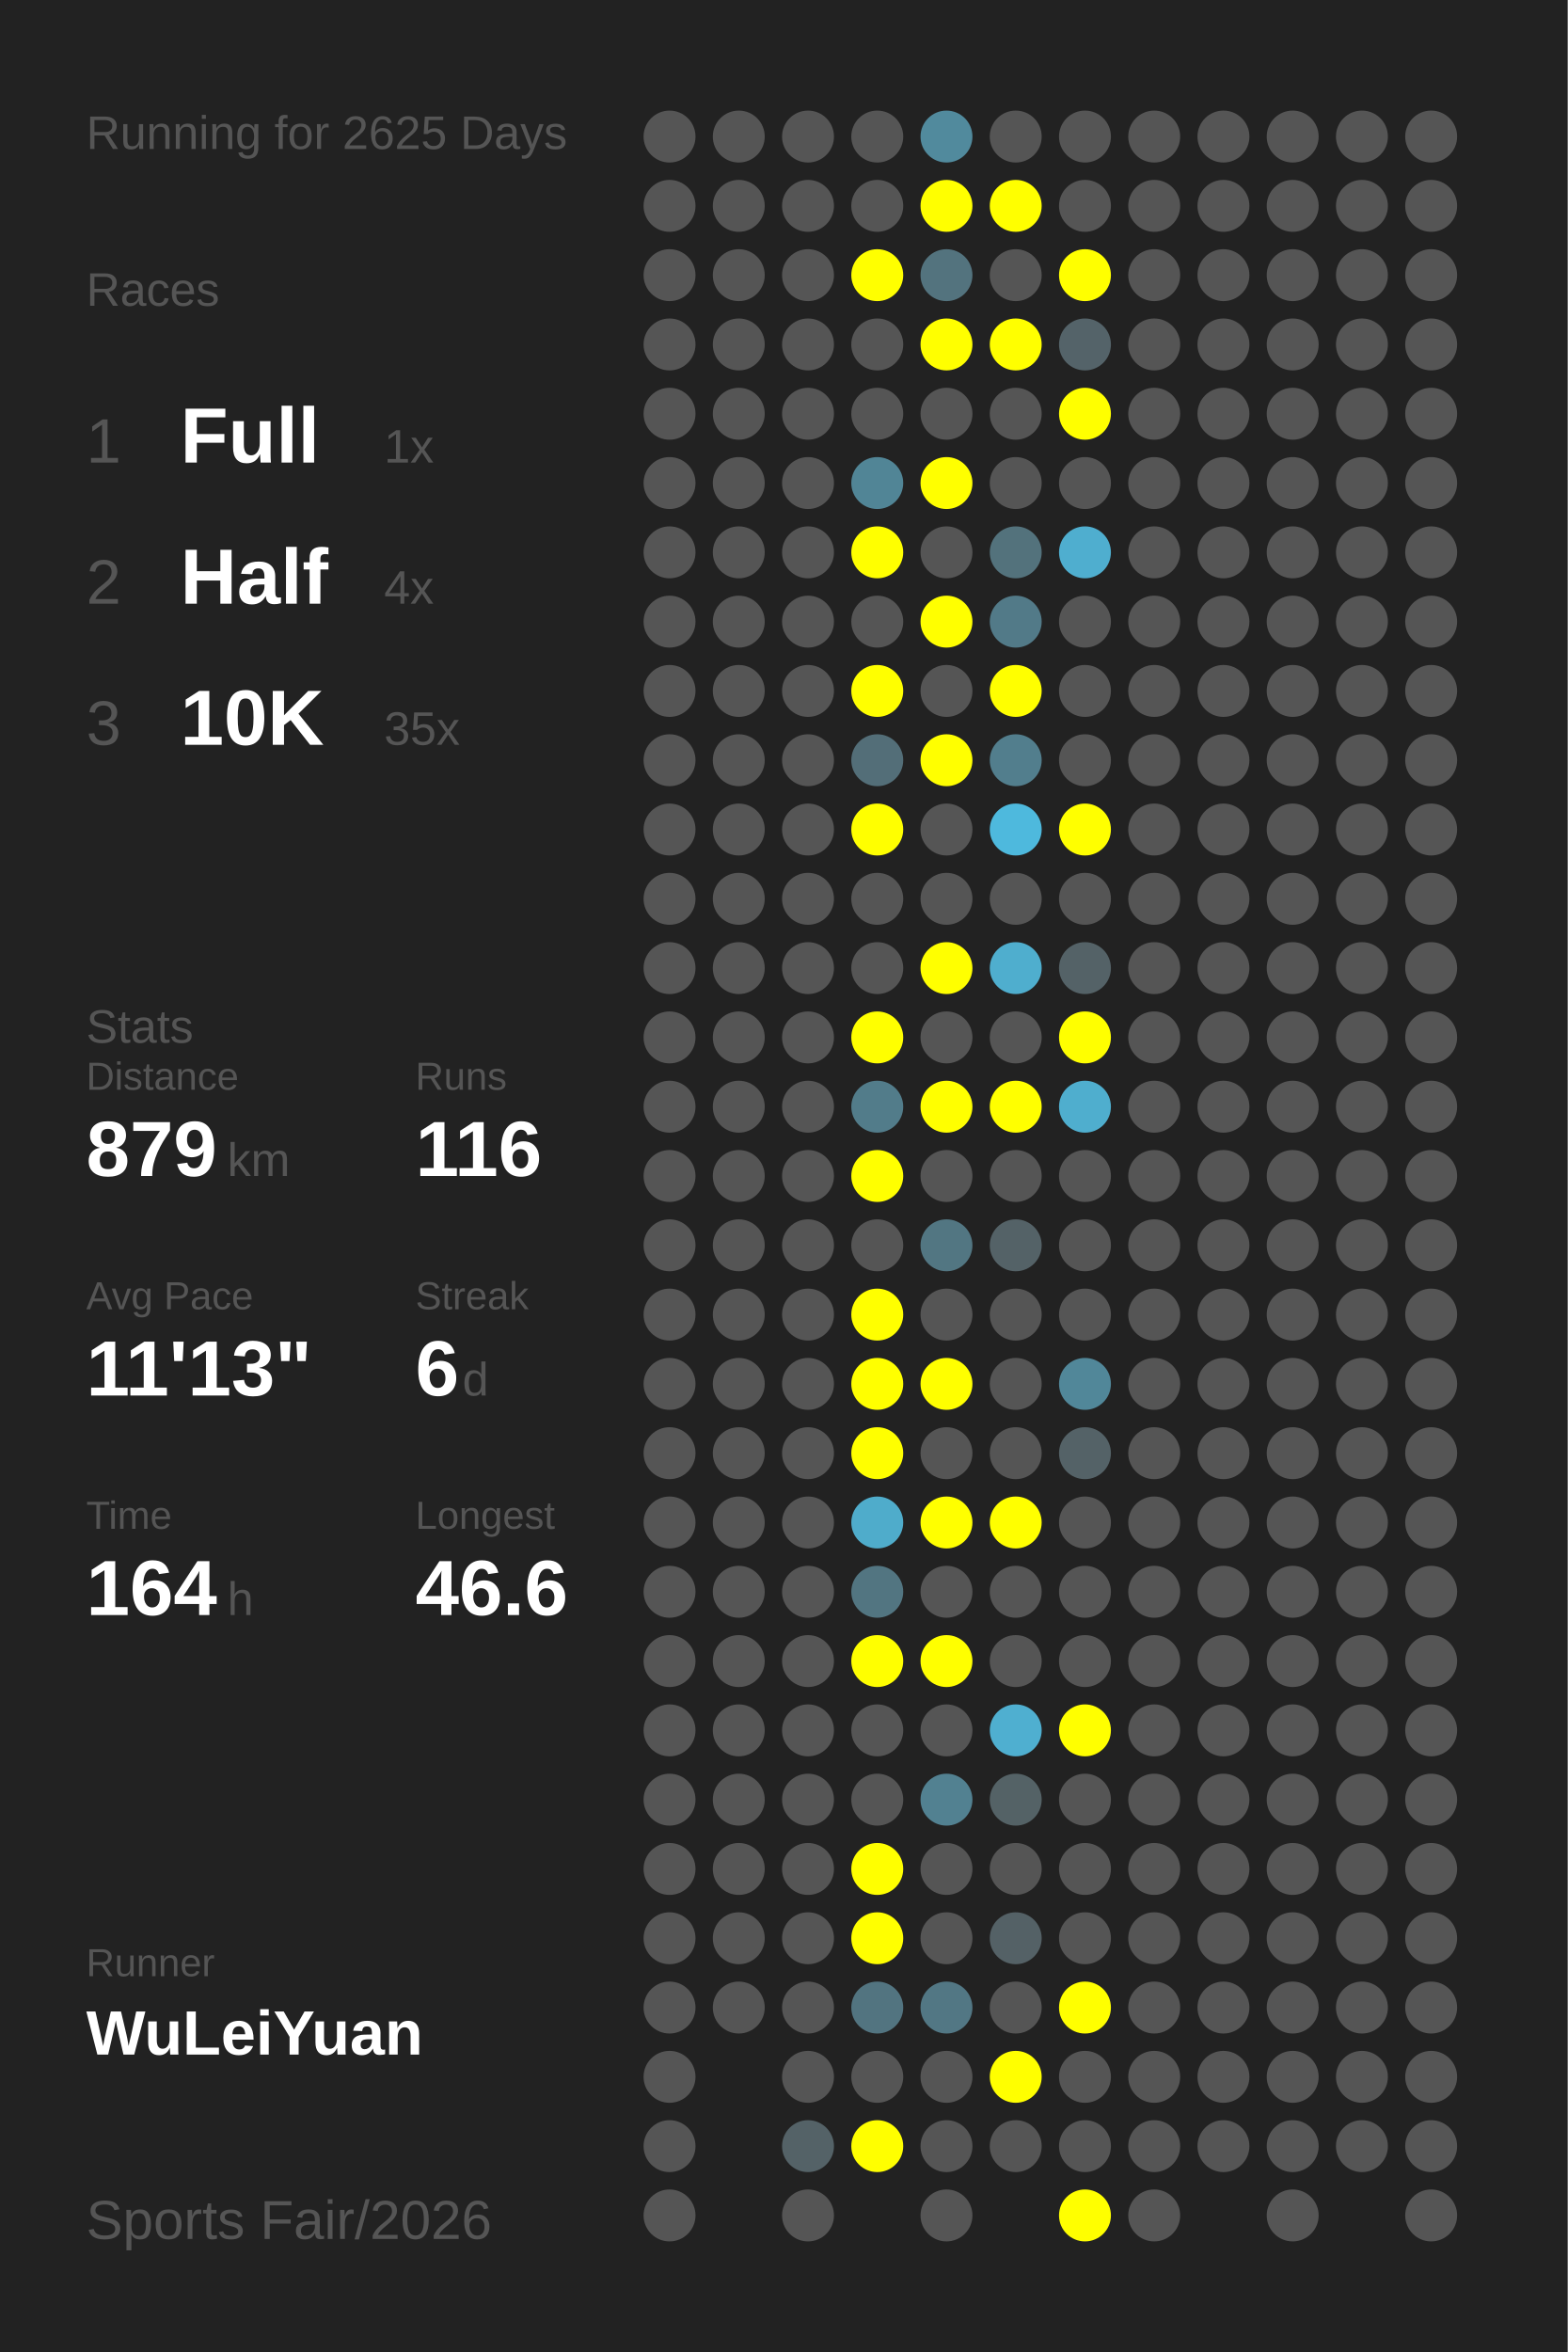
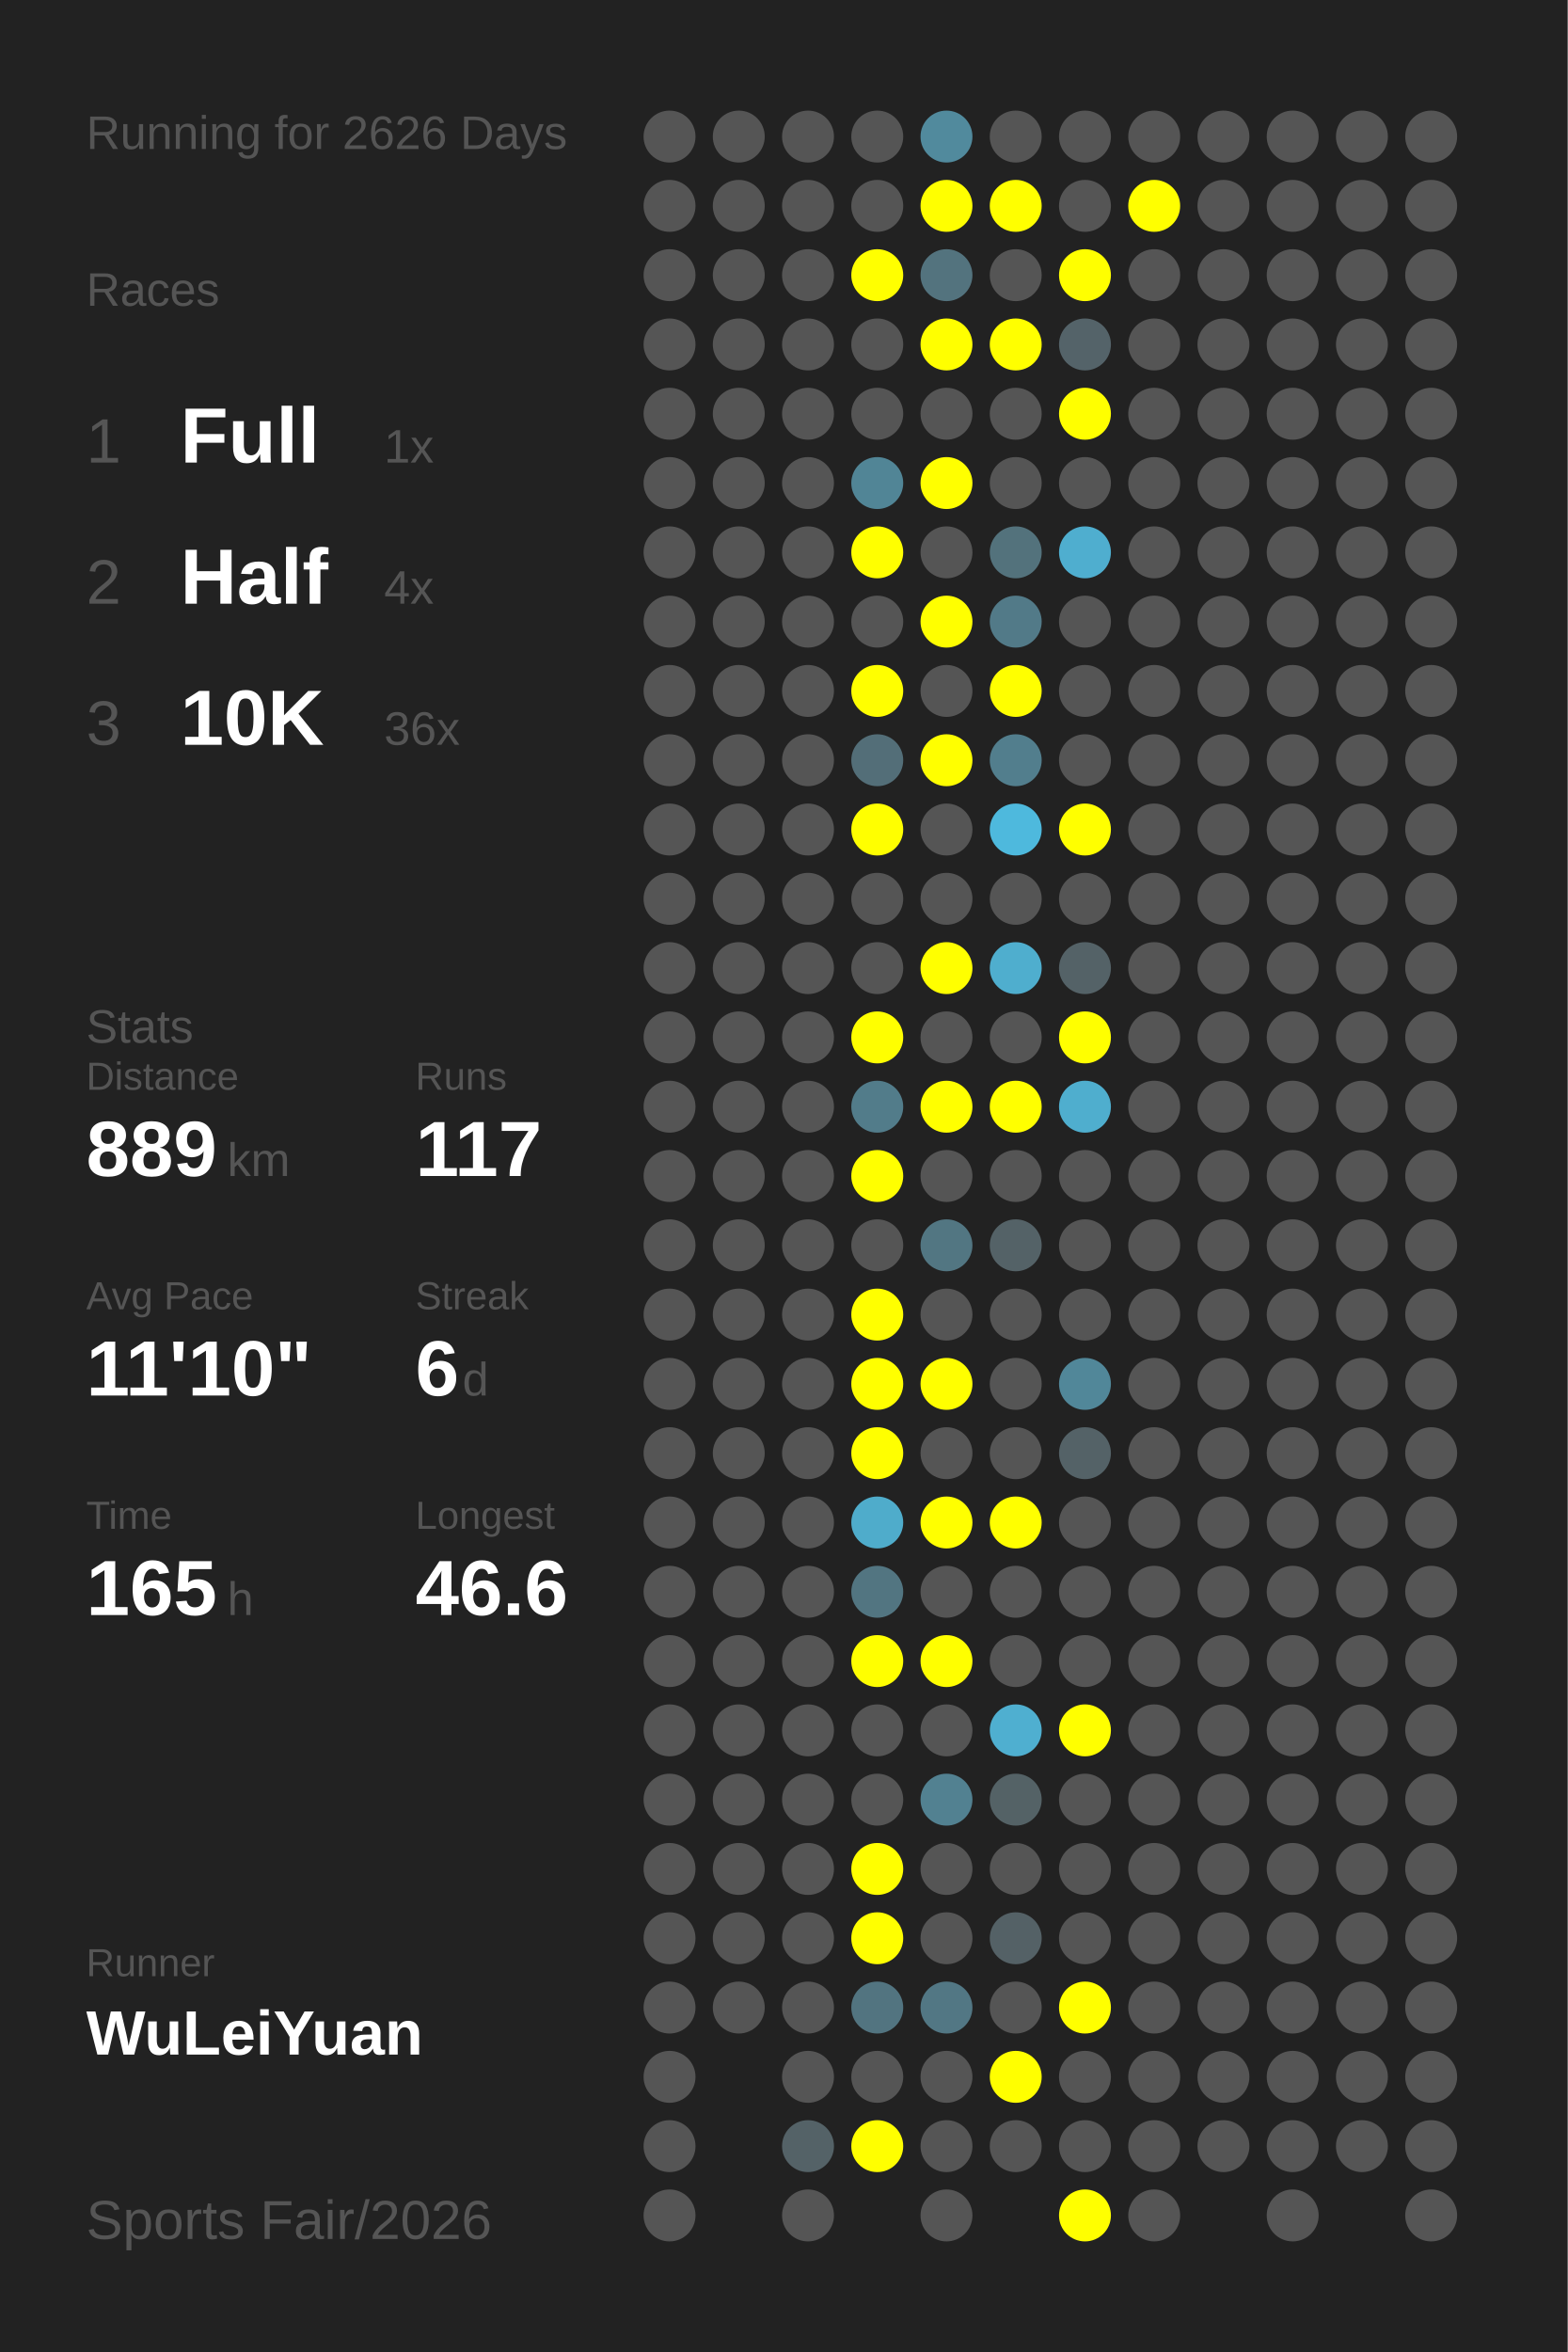
<svg xmlns="http://www.w3.org/2000/svg" baseProfile="full" height="300mm" version="1.1" viewBox="0,0,200,300" width="200mm">
  <defs />
  <rect fill="#222222" height="300" width="200" x="0" y="0" />
-   <text fill="#555555" style="font-size:6px; font-family:Arial;" x="11" y="19">Running for 2625 Days</text>
+   <text fill="#555555" style="font-size:6px; font-family:Arial;" x="11" y="19">Running for 2626 Days</text>
  <text fill="#555555" style="font-size:6px; font-family:Arial;" x="11" y="39">Races</text>
  <text fill="#555555" style="font-size:8px; font-family:Arial;" x="11" y="59">1</text>
  <text fill="#FFFFFF" style="font-size:10px; font-family:Arial; font-weight:bold;" x="23" y="59">Full</text>
  <text fill="#555555" style="font-size:6px; font-family:Arial;" x="49" y="59">1x</text>
  <text fill="#555555" style="font-size:8px; font-family:Arial;" x="11" y="77">2</text>
  <text fill="#FFFFFF" style="font-size:10px; font-family:Arial; font-weight:bold;" x="23" y="77">Half</text>
  <text fill="#555555" style="font-size:6px; font-family:Arial;" x="49" y="77">4x</text>
  <text fill="#555555" style="font-size:8px; font-family:Arial;" x="11" y="95">3</text>
  <text fill="#FFFFFF" style="font-size:10px; font-family:Arial; font-weight:bold;" x="23" y="95">10K</text>
-   <text fill="#555555" style="font-size:6px; font-family:Arial;" x="49" y="95">35x</text>
+   <text fill="#555555" style="font-size:6px; font-family:Arial;" x="49" y="95">36x</text>
  <text fill="#555555" style="font-size:6px; font-family:Arial;" x="11" y="133">Stats</text>
  <text fill="#555555" style="font-size:5px; font-family:Arial;" x="11" y="139">Distance</text>
-   <text fill="#FFFFFF" style="font-size:10px; font-family:Arial; font-weight:bold;" x="11" y="150">879</text>
+   <text fill="#FFFFFF" style="font-size:10px; font-family:Arial; font-weight:bold;" x="11" y="150">889</text>
  <text fill="#555555" style="font-size:6px; font-family:Arial;" x="29" y="150">km</text>
  <text fill="#555555" style="font-size:5px; font-family:Arial;" x="53" y="139">Runs</text>
-   <text fill="#FFFFFF" style="font-size:10px; font-family:Arial; font-weight:bold;" x="53" y="150">116</text>
+   <text fill="#FFFFFF" style="font-size:10px; font-family:Arial; font-weight:bold;" x="53" y="150">117</text>
  <text fill="#555555" style="font-size:5px; font-family:Arial;" x="11" y="167">Avg Pace</text>
-   <text fill="#FFFFFF" style="font-size:10px; font-family:Arial; font-weight:bold;" x="11" y="178">11'13"</text>
+   <text fill="#FFFFFF" style="font-size:10px; font-family:Arial; font-weight:bold;" x="11" y="178">11'10"</text>
  <text fill="#555555" style="font-size:5px; font-family:Arial;" x="53" y="167">Streak</text>
  <text fill="#FFFFFF" style="font-size:10px; font-family:Arial; font-weight:bold;" x="53" y="178">6</text>
  <text fill="#555555" style="font-size:6px; font-family:Arial;" x="59" y="178">d</text>
  <text fill="#555555" style="font-size:5px; font-family:Arial;" x="11" y="195">Time</text>
-   <text fill="#FFFFFF" style="font-size:10px; font-family:Arial; font-weight:bold;" x="11" y="206">164</text>
+   <text fill="#FFFFFF" style="font-size:10px; font-family:Arial; font-weight:bold;" x="11" y="206">165</text>
  <text fill="#555555" style="font-size:6px; font-family:Arial;" x="29" y="206">h</text>
  <text fill="#555555" style="font-size:5px; font-family:Arial;" x="53" y="195">Longest</text>
  <text fill="#FFFFFF" style="font-size:10px; font-family:Arial; font-weight:bold;" x="53" y="206">46.6</text>
  <text fill="#555555" style="font-size:5px; font-family:Arial;" x="11" y="252.065">Runner</text>
  <text fill="#FFFFFF" style="font-size:8px; font-family:Arial; font-weight:bold;" x="11" y="262.065">WuLeiYuan</text>
  <text fill="#555555" style="font-size:7px; font-family:Arial;" x="11" y="285.581">Sports Fair/2026</text>
  <circle cx="85.417" cy="17.419" fill="#555555" r="3.312" />
  <circle cx="85.417" cy="26.258" fill="#555555" r="3.312" />
  <circle cx="85.417" cy="35.097" fill="#555555" r="3.312" />
  <circle cx="85.417" cy="43.935" fill="#555555" r="3.312" />
  <circle cx="85.417" cy="52.774" fill="#555555" r="3.312" />
  <circle cx="85.417" cy="61.613" fill="#555555" r="3.312" />
  <circle cx="85.417" cy="70.452" fill="#555555" r="3.312" />
  <circle cx="85.417" cy="79.29" fill="#555555" r="3.312" />
  <circle cx="85.417" cy="88.129" fill="#555555" r="3.312" />
  <circle cx="85.417" cy="96.968" fill="#555555" r="3.312" />
  <circle cx="85.417" cy="105.806" fill="#555555" r="3.312" />
  <circle cx="85.417" cy="114.645" fill="#555555" r="3.312" />
  <circle cx="85.417" cy="123.484" fill="#555555" r="3.312" />
  <circle cx="85.417" cy="132.323" fill="#555555" r="3.312" />
  <circle cx="85.417" cy="141.161" fill="#555555" r="3.312" />
  <circle cx="85.417" cy="150" fill="#555555" r="3.312" />
  <circle cx="85.417" cy="158.839" fill="#555555" r="3.312" />
  <circle cx="85.417" cy="167.677" fill="#555555" r="3.312" />
  <circle cx="85.417" cy="176.516" fill="#555555" r="3.312" />
  <circle cx="85.417" cy="185.355" fill="#555555" r="3.312" />
  <circle cx="85.417" cy="194.194" fill="#555555" r="3.312" />
  <circle cx="85.417" cy="203.032" fill="#555555" r="3.312" />
  <circle cx="85.417" cy="211.871" fill="#555555" r="3.312" />
  <circle cx="85.417" cy="220.71" fill="#555555" r="3.312" />
  <circle cx="85.417" cy="229.548" fill="#555555" r="3.312" />
  <circle cx="85.417" cy="238.387" fill="#555555" r="3.312" />
  <circle cx="85.417" cy="247.226" fill="#555555" r="3.312" />
  <circle cx="85.417" cy="256.065" fill="#555555" r="3.312" />
  <circle cx="85.417" cy="264.903" fill="#555555" r="3.312" />
  <circle cx="85.417" cy="273.742" fill="#555555" r="3.312" />
  <circle cx="85.417" cy="282.581" fill="#555555" r="3.312" />
  <circle cx="94.25" cy="17.419" fill="#555555" r="3.312" />
  <circle cx="94.25" cy="26.258" fill="#555555" r="3.312" />
  <circle cx="94.25" cy="35.097" fill="#555555" r="3.312" />
  <circle cx="94.25" cy="43.935" fill="#555555" r="3.312" />
  <circle cx="94.25" cy="52.774" fill="#555555" r="3.312" />
  <circle cx="94.25" cy="61.613" fill="#555555" r="3.312" />
  <circle cx="94.25" cy="70.452" fill="#555555" r="3.312" />
  <circle cx="94.25" cy="79.29" fill="#555555" r="3.312" />
  <circle cx="94.25" cy="88.129" fill="#555555" r="3.312" />
  <circle cx="94.25" cy="96.968" fill="#555555" r="3.312" />
  <circle cx="94.25" cy="105.806" fill="#555555" r="3.312" />
  <circle cx="94.25" cy="114.645" fill="#555555" r="3.312" />
  <circle cx="94.25" cy="123.484" fill="#555555" r="3.312" />
  <circle cx="94.25" cy="132.323" fill="#555555" r="3.312" />
  <circle cx="94.25" cy="141.161" fill="#555555" r="3.312" />
  <circle cx="94.25" cy="150" fill="#555555" r="3.312" />
  <circle cx="94.25" cy="158.839" fill="#555555" r="3.312" />
  <circle cx="94.25" cy="167.677" fill="#555555" r="3.312" />
  <circle cx="94.25" cy="176.516" fill="#555555" r="3.312" />
  <circle cx="94.25" cy="185.355" fill="#555555" r="3.312" />
  <circle cx="94.25" cy="194.194" fill="#555555" r="3.312" />
  <circle cx="94.25" cy="203.032" fill="#555555" r="3.312" />
  <circle cx="94.25" cy="211.871" fill="#555555" r="3.312" />
  <circle cx="94.25" cy="220.71" fill="#555555" r="3.312" />
  <circle cx="94.25" cy="229.548" fill="#555555" r="3.312" />
  <circle cx="94.25" cy="238.387" fill="#555555" r="3.312" />
  <circle cx="94.25" cy="247.226" fill="#555555" r="3.312" />
  <circle cx="94.25" cy="256.065" fill="#555555" r="3.312" />
  <circle cx="103.083" cy="17.419" fill="#555555" r="3.312" />
  <circle cx="103.083" cy="26.258" fill="#555555" r="3.312" />
  <circle cx="103.083" cy="35.097" fill="#555555" r="3.312" />
  <circle cx="103.083" cy="43.935" fill="#555555" r="3.312" />
  <circle cx="103.083" cy="52.774" fill="#555555" r="3.312" />
  <circle cx="103.083" cy="61.613" fill="#555555" r="3.312" />
  <circle cx="103.083" cy="70.452" fill="#555555" r="3.312" />
  <circle cx="103.083" cy="79.29" fill="#555555" r="3.312" />
  <circle cx="103.083" cy="88.129" fill="#555555" r="3.312" />
  <circle cx="103.083" cy="96.968" fill="#555555" r="3.312" />
  <circle cx="103.083" cy="105.806" fill="#555555" r="3.312" />
  <circle cx="103.083" cy="114.645" fill="#555555" r="3.312" />
  <circle cx="103.083" cy="123.484" fill="#555555" r="3.312" />
  <circle cx="103.083" cy="132.323" fill="#555555" r="3.312" />
  <circle cx="103.083" cy="141.161" fill="#555555" r="3.312" />
  <circle cx="103.083" cy="150" fill="#555555" r="3.312" />
  <circle cx="103.083" cy="158.839" fill="#555555" r="3.312" />
  <circle cx="103.083" cy="167.677" fill="#555555" r="3.312" />
  <circle cx="103.083" cy="176.516" fill="#555555" r="3.312" />
  <circle cx="103.083" cy="185.355" fill="#555555" r="3.312" />
  <circle cx="103.083" cy="194.194" fill="#555555" r="3.312" />
  <circle cx="103.083" cy="203.032" fill="#555555" r="3.312" />
  <circle cx="103.083" cy="211.871" fill="#555555" r="3.312" />
  <circle cx="103.083" cy="220.71" fill="#555555" r="3.312" />
  <circle cx="103.083" cy="229.548" fill="#555555" r="3.312" />
  <circle cx="103.083" cy="238.387" fill="#555555" r="3.312" />
  <circle cx="103.083" cy="247.226" fill="#555555" r="3.312" />
  <circle cx="103.083" cy="256.065" fill="#555555" r="3.312" />
  <circle cx="103.083" cy="264.903" fill="#555555" r="3.312" />
  <circle cx="103.083" cy="273.742" fill="#546267" r="3.312" />
  <circle cx="103.083" cy="282.581" fill="#555555" r="3.312" />
  <circle cx="111.917" cy="17.419" fill="#555555" r="3.312" />
  <circle cx="111.917" cy="26.258" fill="#555555" r="3.312" />
  <circle cx="111.917" cy="35.097" fill="#FFFF00" r="3.312" />
  <circle cx="111.917" cy="43.935" fill="#555555" r="3.312" />
  <circle cx="111.917" cy="52.774" fill="#555555" r="3.312" />
  <circle cx="111.917" cy="61.613" fill="#518596" r="3.312" />
  <circle cx="111.917" cy="70.452" fill="#FFFF00" r="3.312" />
  <circle cx="111.917" cy="79.29" fill="#555555" r="3.312" />
  <circle cx="111.917" cy="88.129" fill="#FFFF00" r="3.312" />
  <circle cx="111.917" cy="96.968" fill="#536e78" r="3.312" />
  <circle cx="111.917" cy="105.806" fill="#FFFF00" r="3.312" />
  <circle cx="111.917" cy="114.645" fill="#555555" r="3.312" />
  <circle cx="111.917" cy="123.484" fill="#555555" r="3.312" />
  <circle cx="111.917" cy="132.323" fill="#FFFF00" r="3.312" />
  <circle cx="111.917" cy="141.161" fill="#527c8a" r="3.312" />
  <circle cx="111.917" cy="150" fill="#FFFF00" r="3.312" />
  <circle cx="111.917" cy="158.839" fill="#555555" r="3.312" />
  <circle cx="111.917" cy="167.677" fill="#FFFF00" r="3.312" />
  <circle cx="111.917" cy="176.516" fill="#FFFF00" r="3.312" />
  <circle cx="111.917" cy="185.355" fill="#FFFF00" r="3.312" />
  <circle cx="111.917" cy="194.194" fill="#4faccb" r="3.312" />
  <circle cx="111.917" cy="203.032" fill="#527581" r="3.312" />
  <circle cx="111.917" cy="211.871" fill="#FFFF00" r="3.312" />
  <circle cx="111.917" cy="220.71" fill="#555555" r="3.312" />
  <circle cx="111.917" cy="229.548" fill="#555555" r="3.312" />
  <circle cx="111.917" cy="238.387" fill="#FFFF00" r="3.312" />
  <circle cx="111.917" cy="247.226" fill="#FFFF00" r="3.312" />
  <circle cx="111.917" cy="256.065" fill="#527480" r="3.312" />
  <circle cx="111.917" cy="264.903" fill="#555555" r="3.312" />
  <circle cx="111.917" cy="273.742" fill="#FFFF00" r="3.312" />
  <circle cx="120.75" cy="17.419" fill="#518a9d" r="3.312" />
  <circle cx="120.75" cy="26.258" fill="#FFFF00" r="3.312" />
  <circle cx="120.75" cy="35.097" fill="#53737e" r="3.312" />
  <circle cx="120.75" cy="43.935" fill="#FFFF00" r="3.312" />
  <circle cx="120.75" cy="52.774" fill="#555555" r="3.312" />
  <circle cx="120.75" cy="61.613" fill="#FFFF00" r="3.312" />
  <circle cx="120.75" cy="70.452" fill="#555555" r="3.312" />
  <circle cx="120.75" cy="79.29" fill="#FFFF00" r="3.312" />
  <circle cx="120.75" cy="88.129" fill="#555555" r="3.312" />
  <circle cx="120.75" cy="96.968" fill="#FFFF00" r="3.312" />
  <circle cx="120.75" cy="105.806" fill="#555555" r="3.312" />
  <circle cx="120.75" cy="114.645" fill="#555555" r="3.312" />
  <circle cx="120.75" cy="123.484" fill="#FFFF00" r="3.312" />
  <circle cx="120.75" cy="132.323" fill="#555555" r="3.312" />
  <circle cx="120.75" cy="141.161" fill="#FFFF00" r="3.312" />
  <circle cx="120.75" cy="150" fill="#555555" r="3.312" />
  <circle cx="120.75" cy="158.839" fill="#527682" r="3.312" />
  <circle cx="120.75" cy="167.677" fill="#555555" r="3.312" />
  <circle cx="120.75" cy="176.516" fill="#FFFF00" r="3.312" />
  <circle cx="120.75" cy="185.355" fill="#555555" r="3.312" />
  <circle cx="120.75" cy="194.194" fill="#FFFF00" r="3.312" />
  <circle cx="120.75" cy="203.032" fill="#555555" r="3.312" />
  <circle cx="120.75" cy="211.871" fill="#FFFF00" r="3.312" />
  <circle cx="120.75" cy="220.71" fill="#555555" r="3.312" />
  <circle cx="120.75" cy="229.548" fill="#528191" r="3.312" />
  <circle cx="120.75" cy="238.387" fill="#555555" r="3.312" />
  <circle cx="120.75" cy="247.226" fill="#555555" r="3.312" />
  <circle cx="120.75" cy="256.065" fill="#527784" r="3.312" />
  <circle cx="120.75" cy="264.903" fill="#555555" r="3.312" />
  <circle cx="120.75" cy="273.742" fill="#555555" r="3.312" />
  <circle cx="120.75" cy="282.581" fill="#555555" r="3.312" />
  <circle cx="129.583" cy="17.419" fill="#555555" r="3.312" />
  <circle cx="129.583" cy="26.258" fill="#FFFF00" r="3.312" />
  <circle cx="129.583" cy="35.097" fill="#555555" r="3.312" />
  <circle cx="129.583" cy="43.935" fill="#FFFF00" r="3.312" />
  <circle cx="129.583" cy="52.774" fill="#555555" r="3.312" />
  <circle cx="129.583" cy="61.613" fill="#555555" r="3.312" />
  <circle cx="129.583" cy="70.452" fill="#53727c" r="3.312" />
  <circle cx="129.583" cy="79.29" fill="#527a88" r="3.312" />
  <circle cx="129.583" cy="88.129" fill="#FFFF00" r="3.312" />
  <circle cx="129.583" cy="96.968" fill="#527e8d" r="3.312" />
  <circle cx="129.583" cy="105.806" fill="#4eb9dd" r="3.312" />
  <circle cx="129.583" cy="114.645" fill="#555555" r="3.312" />
  <circle cx="129.583" cy="123.484" fill="#4faece" r="3.312" />
  <circle cx="129.583" cy="132.323" fill="#555555" r="3.312" />
  <circle cx="129.583" cy="141.161" fill="#FFFF00" r="3.312" />
  <circle cx="129.583" cy="150" fill="#555555" r="3.312" />
  <circle cx="129.583" cy="158.839" fill="#546267" r="3.312" />
  <circle cx="129.583" cy="167.677" fill="#555555" r="3.312" />
  <circle cx="129.583" cy="176.516" fill="#555555" r="3.312" />
  <circle cx="129.583" cy="185.355" fill="#555555" r="3.312" />
  <circle cx="129.583" cy="194.194" fill="#FFFF00" r="3.312" />
  <circle cx="129.583" cy="203.032" fill="#555555" r="3.312" />
  <circle cx="129.583" cy="211.871" fill="#555555" r="3.312" />
  <circle cx="129.583" cy="220.71" fill="#4fafd0" r="3.312" />
  <circle cx="129.583" cy="229.548" fill="#546266" r="3.312" />
  <circle cx="129.583" cy="238.387" fill="#555555" r="3.312" />
  <circle cx="129.583" cy="247.226" fill="#546166" r="3.312" />
  <circle cx="129.583" cy="256.065" fill="#555555" r="3.312" />
  <circle cx="129.583" cy="264.903" fill="#FFFF00" r="3.312" />
  <circle cx="129.583" cy="273.742" fill="#555555" r="3.312" />
  <circle cx="138.417" cy="17.419" fill="#555555" r="3.312" />
  <circle cx="138.417" cy="26.258" fill="#555555" r="3.312" />
  <circle cx="138.417" cy="35.097" fill="#FFFF00" r="3.312" />
  <circle cx="138.417" cy="43.935" fill="#546369" r="3.312" />
  <circle cx="138.417" cy="52.774" fill="#FFFF00" r="3.312" />
  <circle cx="138.417" cy="61.613" fill="#555555" r="3.312" />
  <circle cx="138.417" cy="70.452" fill="#4faecf" r="3.312" />
  <circle cx="138.417" cy="79.29" fill="#555555" r="3.312" />
  <circle cx="138.417" cy="88.129" fill="#555555" r="3.312" />
  <circle cx="138.417" cy="96.968" fill="#555555" r="3.312" />
  <circle cx="138.417" cy="105.806" fill="#FFFF00" r="3.312" />
  <circle cx="138.417" cy="114.645" fill="#555555" r="3.312" />
  <circle cx="138.417" cy="123.484" fill="#546267" r="3.312" />
  <circle cx="138.417" cy="132.323" fill="#FFFF00" r="3.312" />
  <circle cx="138.417" cy="141.161" fill="#4faece" r="3.312" />
  <circle cx="138.417" cy="150" fill="#555555" r="3.312" />
  <circle cx="138.417" cy="158.839" fill="#555555" r="3.312" />
  <circle cx="138.417" cy="167.677" fill="#555555" r="3.312" />
  <circle cx="138.417" cy="176.516" fill="#518799" r="3.312" />
  <circle cx="138.417" cy="185.355" fill="#546267" r="3.312" />
  <circle cx="138.417" cy="194.194" fill="#555555" r="3.312" />
  <circle cx="138.417" cy="203.032" fill="#555555" r="3.312" />
  <circle cx="138.417" cy="211.871" fill="#555555" r="3.312" />
  <circle cx="138.417" cy="220.71" fill="#FFFF00" r="3.312" />
  <circle cx="138.417" cy="229.548" fill="#555555" r="3.312" />
  <circle cx="138.417" cy="238.387" fill="#555555" r="3.312" />
  <circle cx="138.417" cy="247.226" fill="#555555" r="3.312" />
  <circle cx="138.417" cy="256.065" fill="#FFFF00" r="3.312" />
  <circle cx="138.417" cy="264.903" fill="#555555" r="3.312" />
  <circle cx="138.417" cy="273.742" fill="#555555" r="3.312" />
  <circle cx="138.417" cy="282.581" fill="#FFFF00" r="3.312" />
  <circle cx="147.25" cy="17.419" fill="#555555" r="3.312" />
-   <circle cx="147.25" cy="26.258" fill="#555555" r="3.312" />
+   <circle cx="147.25" cy="26.258" fill="#FFFF00" r="3.312" />
  <circle cx="147.25" cy="35.097" fill="#555555" r="3.312" />
  <circle cx="147.25" cy="43.935" fill="#555555" r="3.312" />
  <circle cx="147.25" cy="52.774" fill="#555555" r="3.312" />
  <circle cx="147.25" cy="61.613" fill="#555555" r="3.312" />
  <circle cx="147.25" cy="70.452" fill="#555555" r="3.312" />
  <circle cx="147.25" cy="79.29" fill="#555555" r="3.312" />
  <circle cx="147.25" cy="88.129" fill="#555555" r="3.312" />
  <circle cx="147.25" cy="96.968" fill="#555555" r="3.312" />
  <circle cx="147.25" cy="105.806" fill="#555555" r="3.312" />
  <circle cx="147.25" cy="114.645" fill="#555555" r="3.312" />
  <circle cx="147.25" cy="123.484" fill="#555555" r="3.312" />
  <circle cx="147.25" cy="132.323" fill="#555555" r="3.312" />
  <circle cx="147.25" cy="141.161" fill="#555555" r="3.312" />
  <circle cx="147.25" cy="150" fill="#555555" r="3.312" />
  <circle cx="147.25" cy="158.839" fill="#555555" r="3.312" />
  <circle cx="147.25" cy="167.677" fill="#555555" r="3.312" />
  <circle cx="147.25" cy="176.516" fill="#555555" r="3.312" />
  <circle cx="147.25" cy="185.355" fill="#555555" r="3.312" />
  <circle cx="147.25" cy="194.194" fill="#555555" r="3.312" />
  <circle cx="147.25" cy="203.032" fill="#555555" r="3.312" />
  <circle cx="147.25" cy="211.871" fill="#555555" r="3.312" />
  <circle cx="147.25" cy="220.71" fill="#555555" r="3.312" />
  <circle cx="147.25" cy="229.548" fill="#555555" r="3.312" />
  <circle cx="147.25" cy="238.387" fill="#555555" r="3.312" />
  <circle cx="147.25" cy="247.226" fill="#555555" r="3.312" />
  <circle cx="147.25" cy="256.065" fill="#555555" r="3.312" />
  <circle cx="147.25" cy="264.903" fill="#555555" r="3.312" />
  <circle cx="147.25" cy="273.742" fill="#555555" r="3.312" />
  <circle cx="147.25" cy="282.581" fill="#555555" r="3.312" />
  <circle cx="156.083" cy="17.419" fill="#555555" r="3.312" />
  <circle cx="156.083" cy="26.258" fill="#555555" r="3.312" />
  <circle cx="156.083" cy="35.097" fill="#555555" r="3.312" />
  <circle cx="156.083" cy="43.935" fill="#555555" r="3.312" />
  <circle cx="156.083" cy="52.774" fill="#555555" r="3.312" />
  <circle cx="156.083" cy="61.613" fill="#555555" r="3.312" />
  <circle cx="156.083" cy="70.452" fill="#555555" r="3.312" />
  <circle cx="156.083" cy="79.29" fill="#555555" r="3.312" />
  <circle cx="156.083" cy="88.129" fill="#555555" r="3.312" />
  <circle cx="156.083" cy="96.968" fill="#555555" r="3.312" />
  <circle cx="156.083" cy="105.806" fill="#555555" r="3.312" />
  <circle cx="156.083" cy="114.645" fill="#555555" r="3.312" />
  <circle cx="156.083" cy="123.484" fill="#555555" r="3.312" />
  <circle cx="156.083" cy="132.323" fill="#555555" r="3.312" />
  <circle cx="156.083" cy="141.161" fill="#555555" r="3.312" />
  <circle cx="156.083" cy="150" fill="#555555" r="3.312" />
  <circle cx="156.083" cy="158.839" fill="#555555" r="3.312" />
  <circle cx="156.083" cy="167.677" fill="#555555" r="3.312" />
  <circle cx="156.083" cy="176.516" fill="#555555" r="3.312" />
  <circle cx="156.083" cy="185.355" fill="#555555" r="3.312" />
  <circle cx="156.083" cy="194.194" fill="#555555" r="3.312" />
  <circle cx="156.083" cy="203.032" fill="#555555" r="3.312" />
  <circle cx="156.083" cy="211.871" fill="#555555" r="3.312" />
  <circle cx="156.083" cy="220.71" fill="#555555" r="3.312" />
  <circle cx="156.083" cy="229.548" fill="#555555" r="3.312" />
  <circle cx="156.083" cy="238.387" fill="#555555" r="3.312" />
  <circle cx="156.083" cy="247.226" fill="#555555" r="3.312" />
  <circle cx="156.083" cy="256.065" fill="#555555" r="3.312" />
  <circle cx="156.083" cy="264.903" fill="#555555" r="3.312" />
  <circle cx="156.083" cy="273.742" fill="#555555" r="3.312" />
  <circle cx="164.917" cy="17.419" fill="#555555" r="3.312" />
  <circle cx="164.917" cy="26.258" fill="#555555" r="3.312" />
  <circle cx="164.917" cy="35.097" fill="#555555" r="3.312" />
  <circle cx="164.917" cy="43.935" fill="#555555" r="3.312" />
  <circle cx="164.917" cy="52.774" fill="#555555" r="3.312" />
  <circle cx="164.917" cy="61.613" fill="#555555" r="3.312" />
  <circle cx="164.917" cy="70.452" fill="#555555" r="3.312" />
  <circle cx="164.917" cy="79.29" fill="#555555" r="3.312" />
  <circle cx="164.917" cy="88.129" fill="#555555" r="3.312" />
  <circle cx="164.917" cy="96.968" fill="#555555" r="3.312" />
  <circle cx="164.917" cy="105.806" fill="#555555" r="3.312" />
  <circle cx="164.917" cy="114.645" fill="#555555" r="3.312" />
  <circle cx="164.917" cy="123.484" fill="#555555" r="3.312" />
  <circle cx="164.917" cy="132.323" fill="#555555" r="3.312" />
  <circle cx="164.917" cy="141.161" fill="#555555" r="3.312" />
  <circle cx="164.917" cy="150" fill="#555555" r="3.312" />
  <circle cx="164.917" cy="158.839" fill="#555555" r="3.312" />
  <circle cx="164.917" cy="167.677" fill="#555555" r="3.312" />
  <circle cx="164.917" cy="176.516" fill="#555555" r="3.312" />
  <circle cx="164.917" cy="185.355" fill="#555555" r="3.312" />
  <circle cx="164.917" cy="194.194" fill="#555555" r="3.312" />
  <circle cx="164.917" cy="203.032" fill="#555555" r="3.312" />
  <circle cx="164.917" cy="211.871" fill="#555555" r="3.312" />
  <circle cx="164.917" cy="220.71" fill="#555555" r="3.312" />
  <circle cx="164.917" cy="229.548" fill="#555555" r="3.312" />
  <circle cx="164.917" cy="238.387" fill="#555555" r="3.312" />
  <circle cx="164.917" cy="247.226" fill="#555555" r="3.312" />
  <circle cx="164.917" cy="256.065" fill="#555555" r="3.312" />
  <circle cx="164.917" cy="264.903" fill="#555555" r="3.312" />
  <circle cx="164.917" cy="273.742" fill="#555555" r="3.312" />
  <circle cx="164.917" cy="282.581" fill="#555555" r="3.312" />
  <circle cx="173.75" cy="17.419" fill="#555555" r="3.312" />
  <circle cx="173.75" cy="26.258" fill="#555555" r="3.312" />
  <circle cx="173.75" cy="35.097" fill="#555555" r="3.312" />
  <circle cx="173.75" cy="43.935" fill="#555555" r="3.312" />
  <circle cx="173.75" cy="52.774" fill="#555555" r="3.312" />
  <circle cx="173.75" cy="61.613" fill="#555555" r="3.312" />
  <circle cx="173.75" cy="70.452" fill="#555555" r="3.312" />
  <circle cx="173.75" cy="79.29" fill="#555555" r="3.312" />
  <circle cx="173.75" cy="88.129" fill="#555555" r="3.312" />
  <circle cx="173.75" cy="96.968" fill="#555555" r="3.312" />
  <circle cx="173.75" cy="105.806" fill="#555555" r="3.312" />
  <circle cx="173.75" cy="114.645" fill="#555555" r="3.312" />
  <circle cx="173.75" cy="123.484" fill="#555555" r="3.312" />
  <circle cx="173.75" cy="132.323" fill="#555555" r="3.312" />
  <circle cx="173.75" cy="141.161" fill="#555555" r="3.312" />
  <circle cx="173.75" cy="150" fill="#555555" r="3.312" />
  <circle cx="173.75" cy="158.839" fill="#555555" r="3.312" />
  <circle cx="173.75" cy="167.677" fill="#555555" r="3.312" />
  <circle cx="173.75" cy="176.516" fill="#555555" r="3.312" />
  <circle cx="173.75" cy="185.355" fill="#555555" r="3.312" />
  <circle cx="173.75" cy="194.194" fill="#555555" r="3.312" />
  <circle cx="173.75" cy="203.032" fill="#555555" r="3.312" />
  <circle cx="173.75" cy="211.871" fill="#555555" r="3.312" />
  <circle cx="173.75" cy="220.71" fill="#555555" r="3.312" />
  <circle cx="173.75" cy="229.548" fill="#555555" r="3.312" />
  <circle cx="173.75" cy="238.387" fill="#555555" r="3.312" />
  <circle cx="173.75" cy="247.226" fill="#555555" r="3.312" />
  <circle cx="173.75" cy="256.065" fill="#555555" r="3.312" />
  <circle cx="173.75" cy="264.903" fill="#555555" r="3.312" />
  <circle cx="173.75" cy="273.742" fill="#555555" r="3.312" />
  <circle cx="182.583" cy="17.419" fill="#555555" r="3.312" />
  <circle cx="182.583" cy="26.258" fill="#555555" r="3.312" />
  <circle cx="182.583" cy="35.097" fill="#555555" r="3.312" />
  <circle cx="182.583" cy="43.935" fill="#555555" r="3.312" />
  <circle cx="182.583" cy="52.774" fill="#555555" r="3.312" />
  <circle cx="182.583" cy="61.613" fill="#555555" r="3.312" />
  <circle cx="182.583" cy="70.452" fill="#555555" r="3.312" />
  <circle cx="182.583" cy="79.29" fill="#555555" r="3.312" />
  <circle cx="182.583" cy="88.129" fill="#555555" r="3.312" />
  <circle cx="182.583" cy="96.968" fill="#555555" r="3.312" />
  <circle cx="182.583" cy="105.806" fill="#555555" r="3.312" />
  <circle cx="182.583" cy="114.645" fill="#555555" r="3.312" />
  <circle cx="182.583" cy="123.484" fill="#555555" r="3.312" />
  <circle cx="182.583" cy="132.323" fill="#555555" r="3.312" />
  <circle cx="182.583" cy="141.161" fill="#555555" r="3.312" />
  <circle cx="182.583" cy="150" fill="#555555" r="3.312" />
  <circle cx="182.583" cy="158.839" fill="#555555" r="3.312" />
  <circle cx="182.583" cy="167.677" fill="#555555" r="3.312" />
  <circle cx="182.583" cy="176.516" fill="#555555" r="3.312" />
  <circle cx="182.583" cy="185.355" fill="#555555" r="3.312" />
  <circle cx="182.583" cy="194.194" fill="#555555" r="3.312" />
  <circle cx="182.583" cy="203.032" fill="#555555" r="3.312" />
  <circle cx="182.583" cy="211.871" fill="#555555" r="3.312" />
  <circle cx="182.583" cy="220.71" fill="#555555" r="3.312" />
  <circle cx="182.583" cy="229.548" fill="#555555" r="3.312" />
  <circle cx="182.583" cy="238.387" fill="#555555" r="3.312" />
  <circle cx="182.583" cy="247.226" fill="#555555" r="3.312" />
  <circle cx="182.583" cy="256.065" fill="#555555" r="3.312" />
  <circle cx="182.583" cy="264.903" fill="#555555" r="3.312" />
  <circle cx="182.583" cy="273.742" fill="#555555" r="3.312" />
  <circle cx="182.583" cy="282.581" fill="#555555" r="3.312" />
</svg>
